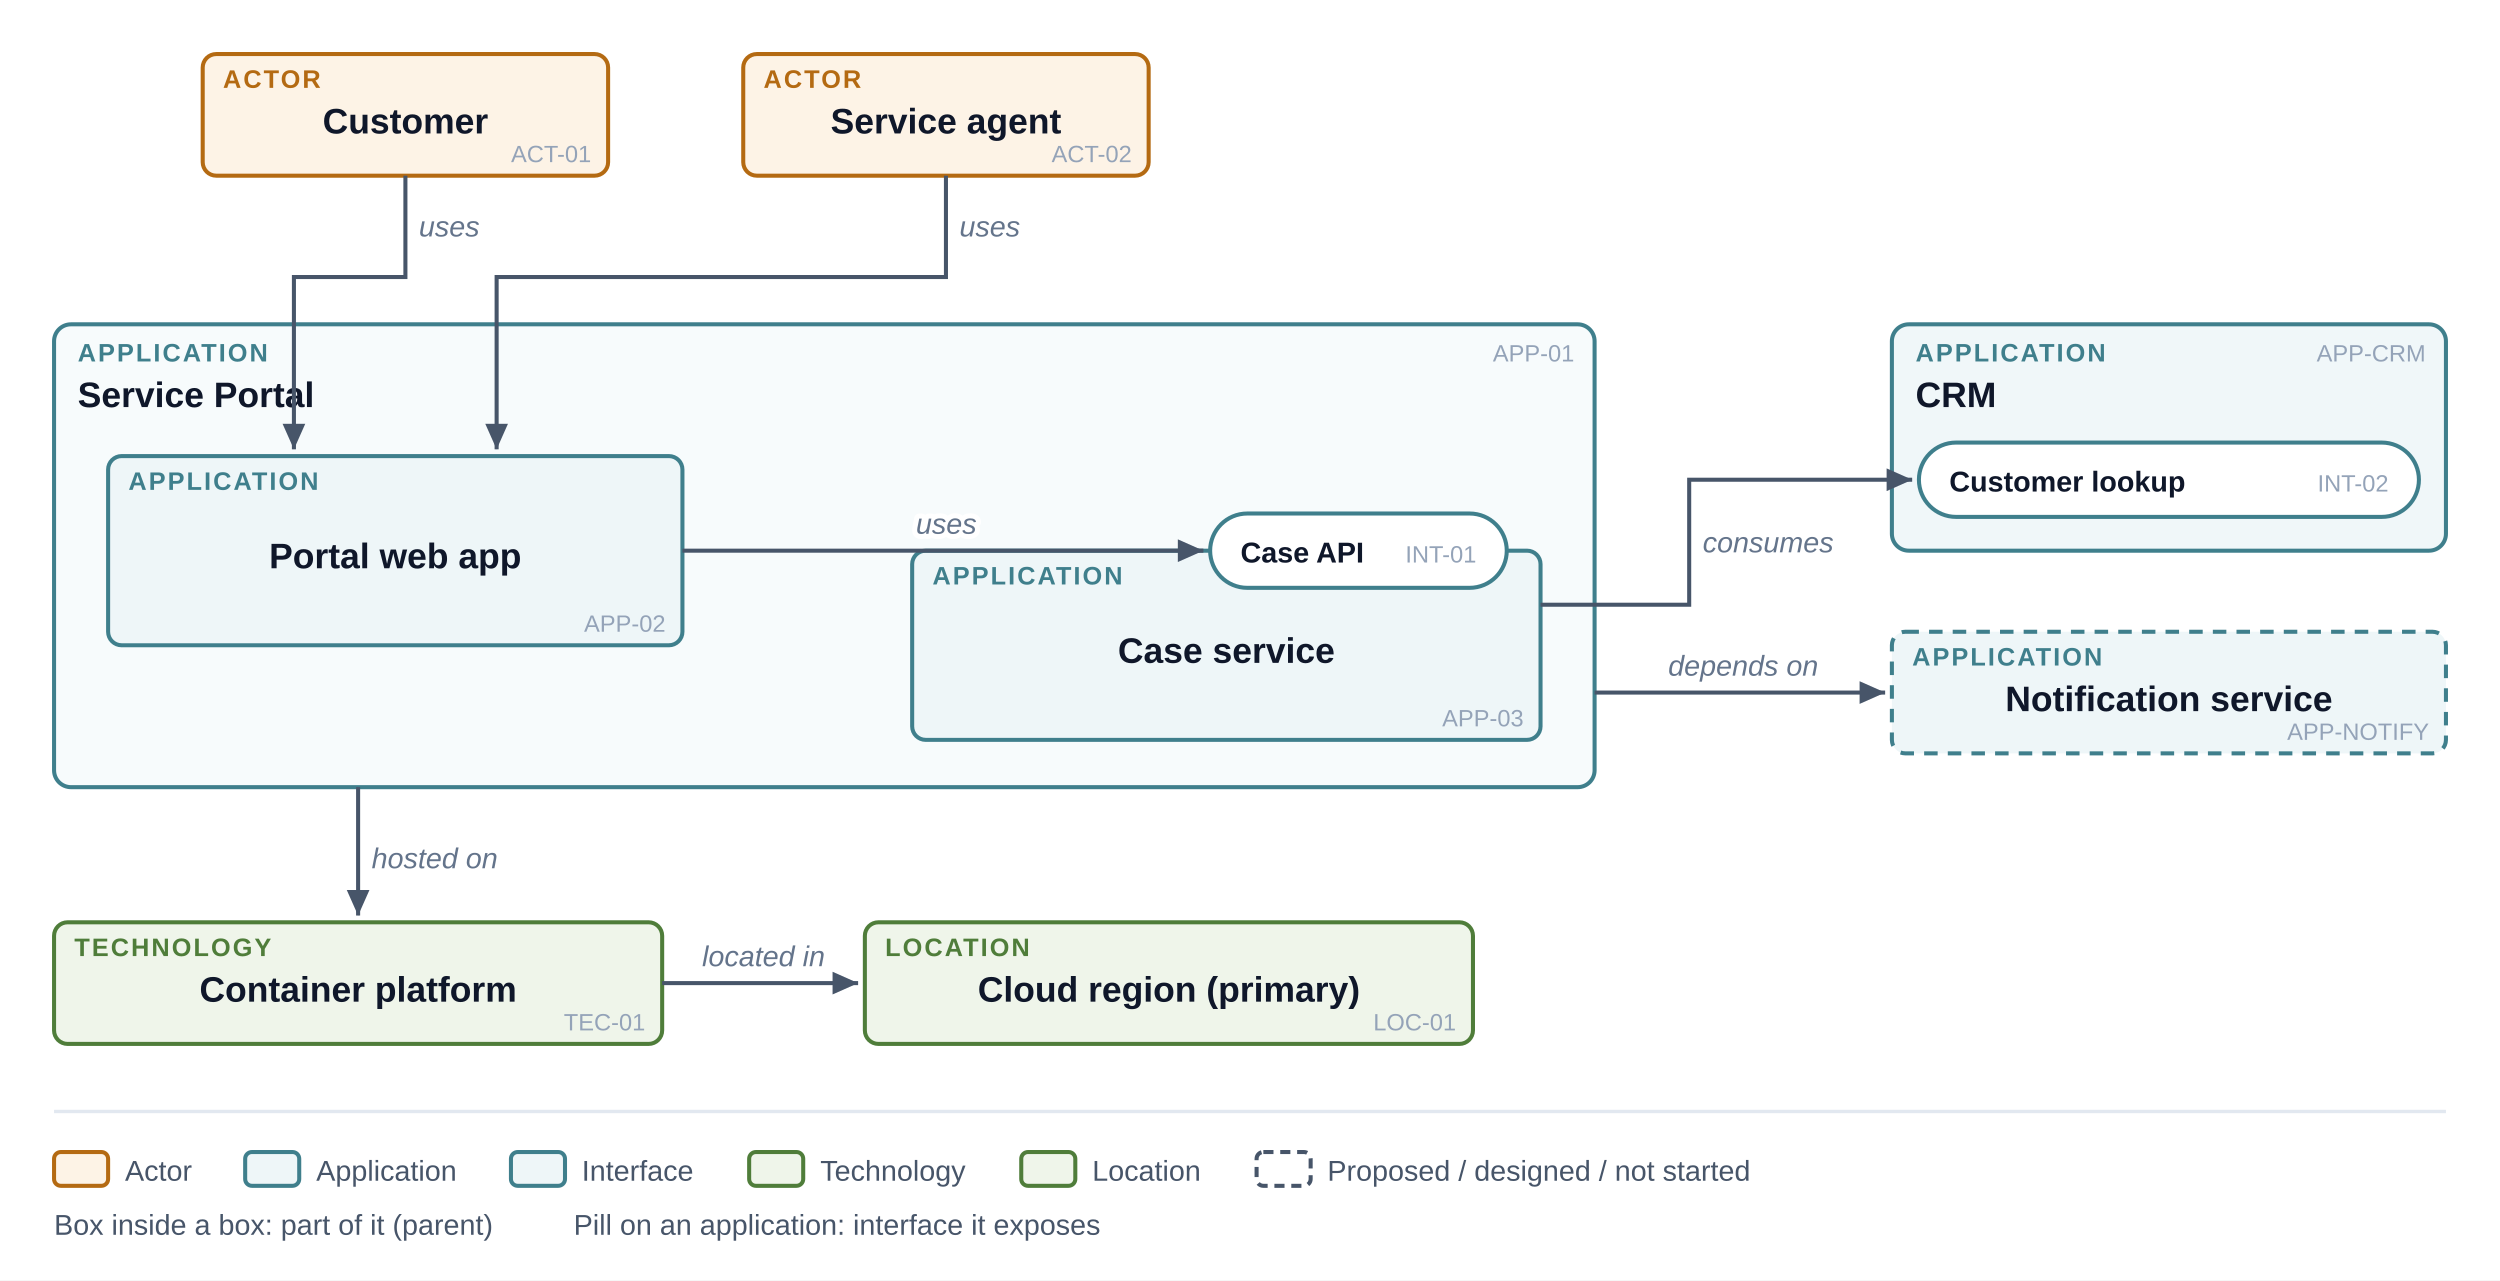
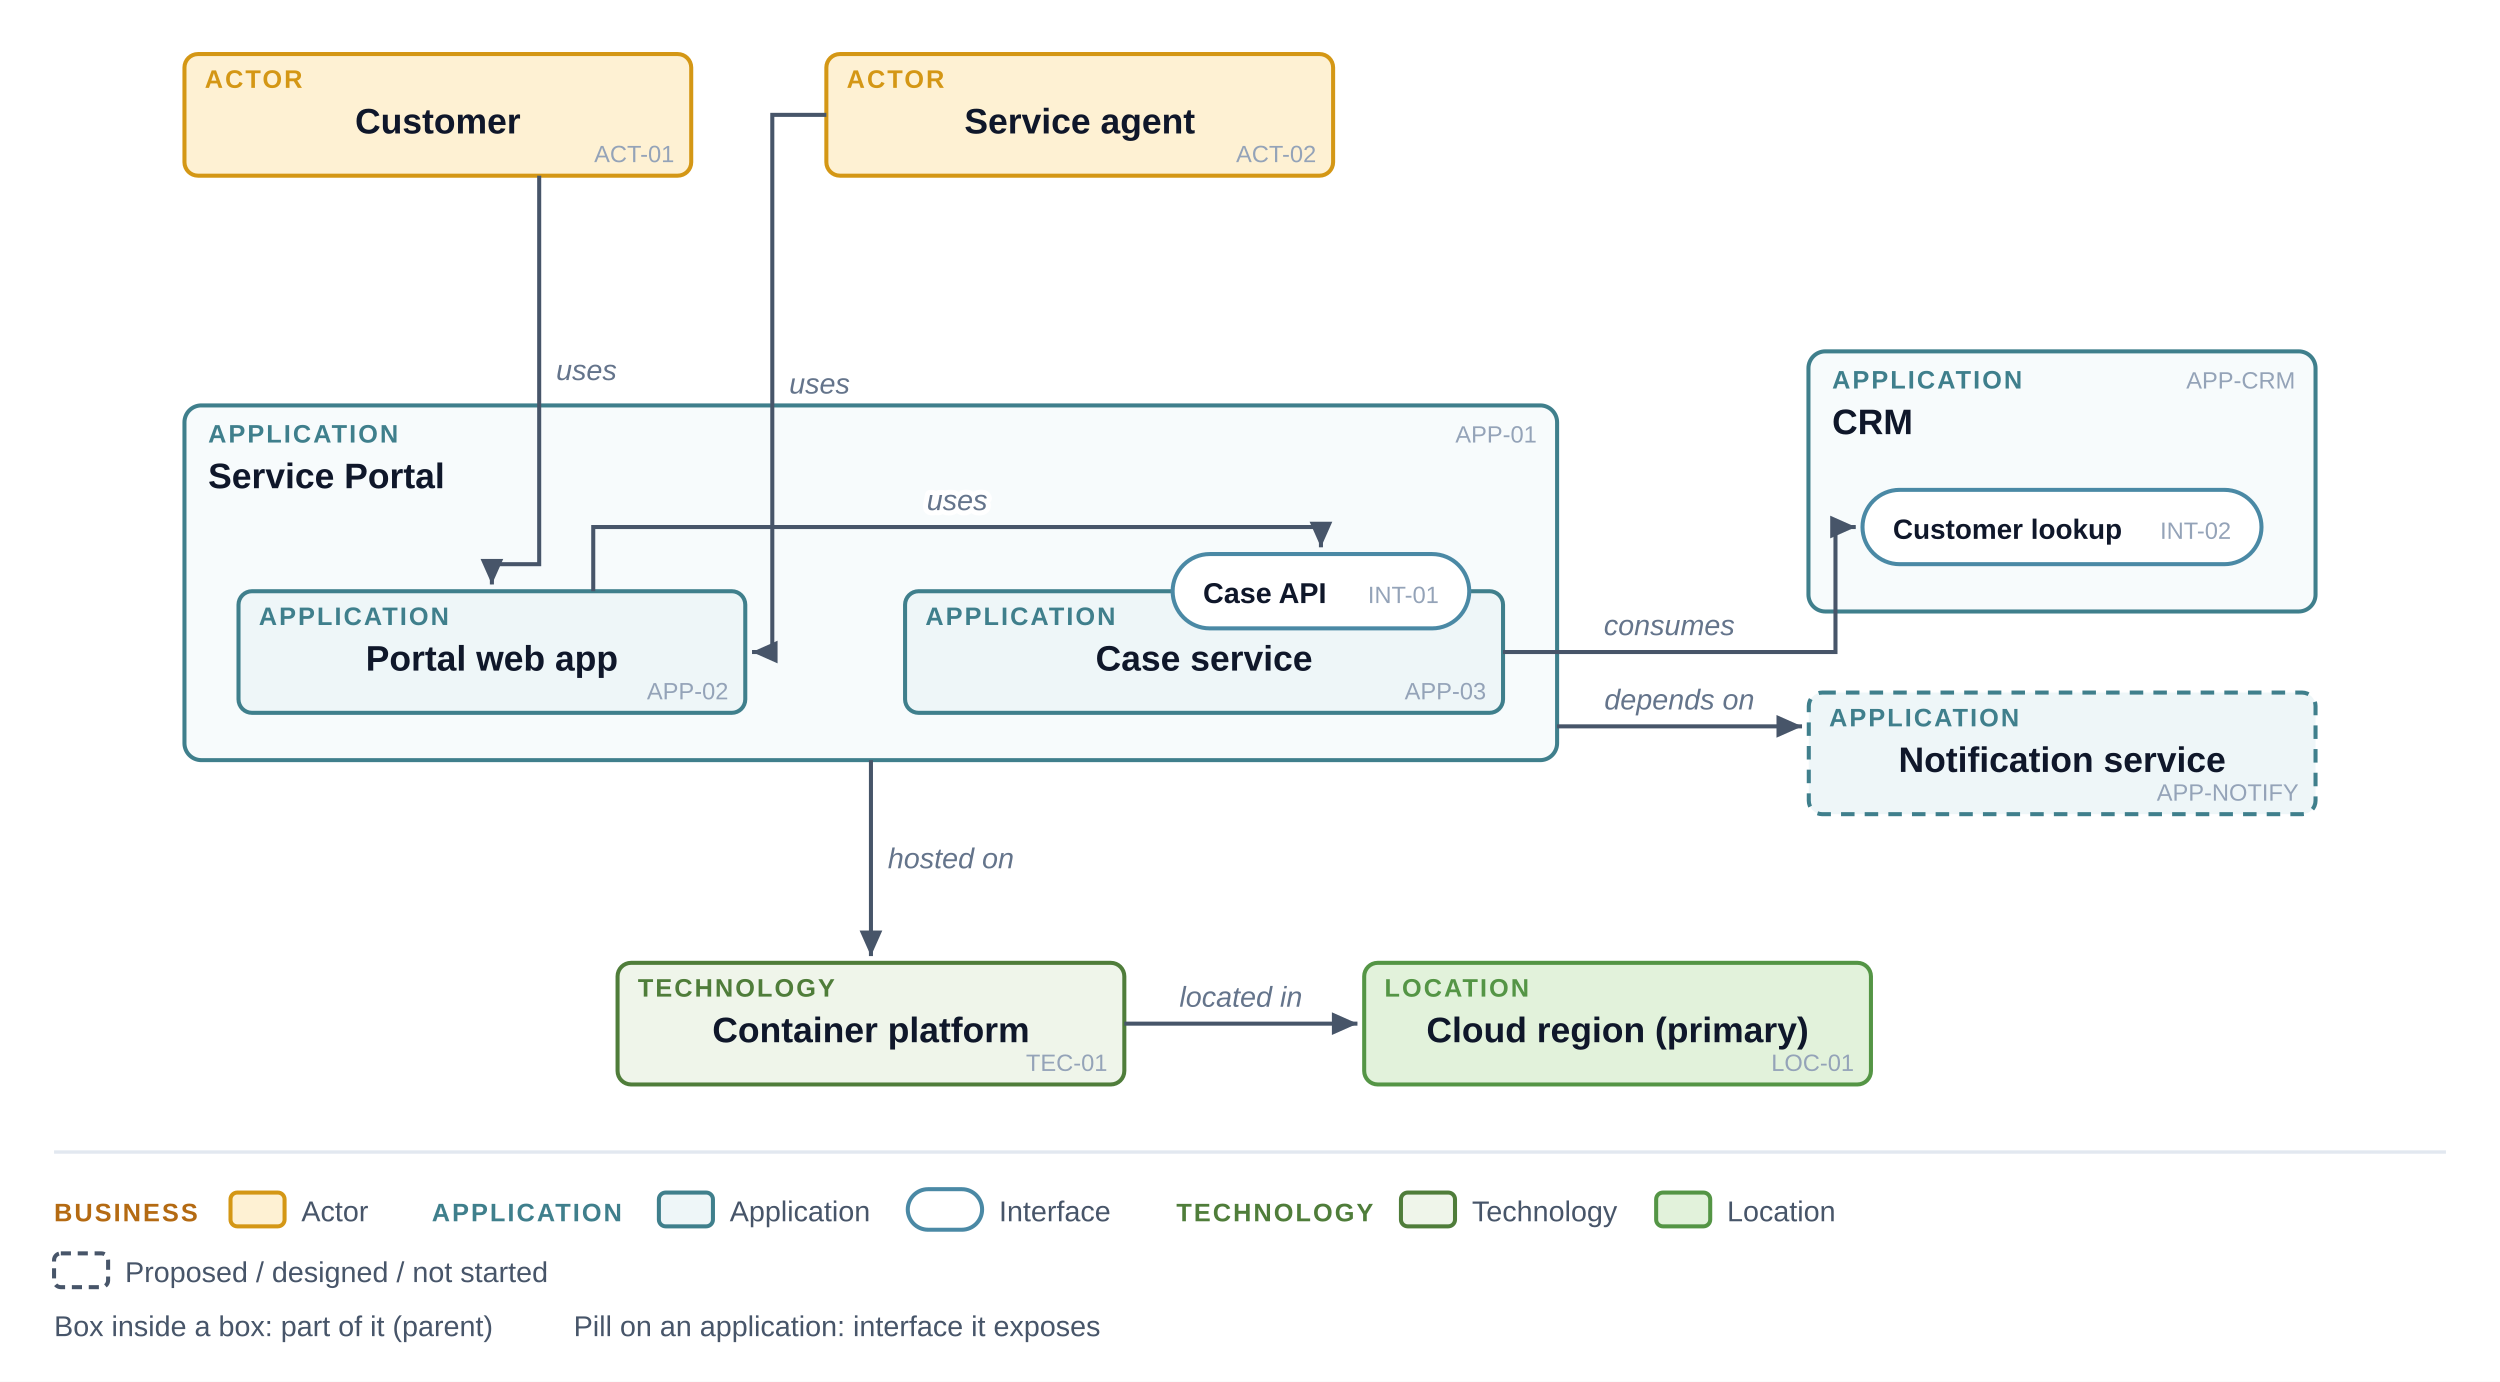
- <svg xmlns="http://www.w3.org/2000/svg" viewBox="0 0 740 379" font-family="-apple-system, 'Helvetica Neue', Arial, sans-serif">
-   <rect x="0" y="0" width="740" height="379" fill="#ffffff" />
+ <svg xmlns="http://www.w3.org/2000/svg" viewBox="0 0 740 409" font-family="-apple-system, 'Helvetica Neue', Arial, sans-serif">
+   <rect x="0" y="0" width="740" height="409" fill="#ffffff" />
  <defs>
    <marker id="arr-acd" viewBox="0 0 10 10" refX="9" refY="5" markerWidth="7" markerHeight="7" orient="auto-start-reverse">
      <path d="M 0 1 L 9 5 L 0 9 z" fill="#475569" />
    </marker>
  </defs>
-   <rect x="60.0" y="16.0" width="120.0" height="36.0" rx="4" fill="#fdf3e6" stroke="#b46a12" stroke-width="1.2" />
-   <text x="66.0" y="26.0" font-size="7.5" fill="#b46a12" font-weight="700" letter-spacing="0.6">ACTOR</text>
-   <text x="120.0" y="39.5" font-size="10.5" fill="#0f172a" text-anchor="middle" font-weight="600">Customer</text>
-   <text x="175.0" y="48.0" font-size="7" fill="#94a3b8" text-anchor="end">ACT-01</text>
-   <rect x="220.0" y="16.0" width="120.0" height="36.0" rx="4" fill="#fdf3e6" stroke="#b46a12" stroke-width="1.2" />
-   <text x="226.0" y="26.0" font-size="7.5" fill="#b46a12" font-weight="700" letter-spacing="0.6">ACTOR</text>
-   <text x="280.0" y="39.5" font-size="10.5" fill="#0f172a" text-anchor="middle" font-weight="600">Service agent</text>
-   <text x="335.0" y="48.0" font-size="7" fill="#94a3b8" text-anchor="end">ACT-02</text>
-   <rect x="16.0" y="96.0" width="456.0" height="137.0" rx="5" fill="#eef6f8" fill-opacity="0.45" stroke="#3f7f8c" stroke-width="1.2" />
-   <text x="23.0" y="107.0" font-size="7.5" fill="#3f7f8c" font-weight="700" letter-spacing="0.6">APPLICATION</text>
-   <text x="466.0" y="107.0" font-size="7" fill="#94a3b8" text-anchor="end">APP-01</text>
-   <text x="23.0" y="120.5" font-size="10.5" fill="#0f172a" font-weight="600">Service Portal</text>
-   <rect x="32.0" y="135.0" width="170.0" height="56.0" rx="4" fill="#eef6f8" stroke="#3f7f8c" stroke-width="1.2" />
-   <text x="38.0" y="145.0" font-size="7.5" fill="#3f7f8c" font-weight="700" letter-spacing="0.6">APPLICATION</text>
-   <text x="117.0" y="168.2" font-size="10.5" fill="#0f172a" text-anchor="middle" font-weight="600">Portal web app</text>
-   <text x="197.0" y="187.0" font-size="7" fill="#94a3b8" text-anchor="end">APP-02</text>
-   <rect x="270.0" y="163.0" width="186.0" height="56.0" rx="4" fill="#eef6f8" stroke="#3f7f8c" stroke-width="1.2" />
-   <text x="276.0" y="173.0" font-size="7.5" fill="#3f7f8c" font-weight="700" letter-spacing="0.6">APPLICATION</text>
-   <text x="363.0" y="196.2" font-size="10.5" fill="#0f172a" text-anchor="middle" font-weight="600">Case service</text>
-   <text x="451.0" y="215.0" font-size="7" fill="#94a3b8" text-anchor="end">APP-03</text>
-   <rect x="358.2" y="152.0" width="87.8" height="22.0" rx="11" fill="#ffffff" stroke="#3f7f8c" stroke-width="1.2" />
-   <text x="367.2" y="166.5" font-size="8.5" fill="#0f172a" font-weight="600">Case API</text>
-   <text x="437.0" y="166.5" font-size="7" fill="#94a3b8" text-anchor="end">INT-01</text>
-   <polyline points="120.0,52.0 120.0,82.0 87.0,82.0 87.0,133.0" fill="none" stroke="#475569" stroke-width="1.2" marker-end="url(#arr-acd)" />
-   <text x="124.0" y="70.0" font-size="8.5" fill="#64748b" font-style="italic" stroke="#ffffff" stroke-width="3" stroke-linejoin="round" paint-order="stroke">uses</text>
-   <polyline points="280.0,52.0 280.0,82.0 147.0,82.0 147.0,133.0" fill="none" stroke="#475569" stroke-width="1.2" marker-end="url(#arr-acd)" />
-   <text x="284.0" y="70.0" font-size="8.5" fill="#64748b" font-style="italic" stroke="#ffffff" stroke-width="3" stroke-linejoin="round" paint-order="stroke">uses</text>
-   <polyline points="202.0,163.0 356.2,163.0" fill="none" stroke="#475569" stroke-width="1.2" marker-end="url(#arr-acd)" />
-   <text x="280.1" y="158.0" font-size="8.5" fill="#64748b" text-anchor="middle" font-style="italic" stroke="#ffffff" stroke-width="3" stroke-linejoin="round" paint-order="stroke">uses</text>
-   <rect x="560.0" y="96.0" width="164.0" height="67.0" rx="5" fill="#eef6f8" fill-opacity="0.9" stroke="#3f7f8c" stroke-width="1.2" />
-   <text x="567.0" y="107.0" font-size="7.5" fill="#3f7f8c" font-weight="700" letter-spacing="0.6">APPLICATION</text>
-   <text x="718.0" y="107.0" font-size="7" fill="#94a3b8" text-anchor="end">APP-CRM</text>
-   <text x="567.0" y="120.5" font-size="10.5" fill="#0f172a" font-weight="600">CRM</text>
-   <rect x="568.0" y="131.0" width="148.0" height="22.0" rx="11" fill="#ffffff" stroke="#3f7f8c" stroke-width="1.2" />
-   <text x="577.0" y="145.5" font-size="8.5" fill="#0f172a" font-weight="600">Customer lookup</text>
-   <text x="707.0" y="145.5" font-size="7" fill="#94a3b8" text-anchor="end">INT-02</text>
-   <polyline points="456.0,179.0 500.0,179.0 500.0,142.0 566.0,142.0" fill="none" stroke="#475569" stroke-width="1.2" marker-end="url(#arr-acd)" />
-   <text x="504.0" y="163.5" font-size="8.5" fill="#64748b" font-style="italic" stroke="#ffffff" stroke-width="3" stroke-linejoin="round" paint-order="stroke">consumes</text>
-   <rect x="560.0" y="187.0" width="164.0" height="36.0" rx="4" fill="#eef6f8" stroke="#3f7f8c" stroke-width="1.2" stroke-dasharray="4 3" />
-   <text x="566.0" y="197.0" font-size="7.5" fill="#3f7f8c" font-weight="700" letter-spacing="0.6">APPLICATION</text>
-   <text x="642.0" y="210.5" font-size="10.5" fill="#0f172a" text-anchor="middle" font-weight="600">Notification service</text>
-   <text x="719.0" y="219.0" font-size="7" fill="#94a3b8" text-anchor="end">APP-NOTIFY</text>
-   <polyline points="472.0,205.0 558.0,205.0" fill="none" stroke="#475569" stroke-width="1.2" marker-end="url(#arr-acd)" />
-   <text x="516.0" y="200.0" font-size="8.5" fill="#64748b" text-anchor="middle" font-style="italic" stroke="#ffffff" stroke-width="3" stroke-linejoin="round" paint-order="stroke">depends on</text>
-   <rect x="16.0" y="273.0" width="180.0" height="36.0" rx="4" fill="#eff5ea" stroke="#4f7d3a" stroke-width="1.2" />
-   <text x="22.0" y="283.0" font-size="7.5" fill="#4f7d3a" font-weight="700" letter-spacing="0.6">TECHNOLOGY</text>
-   <text x="106.0" y="296.5" font-size="10.5" fill="#0f172a" text-anchor="middle" font-weight="600">Container platform</text>
-   <text x="191.0" y="305.0" font-size="7" fill="#94a3b8" text-anchor="end">TEC-01</text>
-   <polyline points="106.0,233.0 106.0,271.0" fill="none" stroke="#475569" stroke-width="1.2" marker-end="url(#arr-acd)" />
-   <text x="110.0" y="257.0" font-size="8.5" fill="#64748b" font-style="italic" stroke="#ffffff" stroke-width="3" stroke-linejoin="round" paint-order="stroke">hosted on</text>
-   <rect x="256.0" y="273.0" width="180.0" height="36.0" rx="4" fill="#eff5ea" stroke="#4f7d3a" stroke-width="1.2" />
-   <text x="262.0" y="283.0" font-size="7.5" fill="#4f7d3a" font-weight="700" letter-spacing="0.6">LOCATION</text>
-   <text x="346.0" y="296.5" font-size="10.5" fill="#0f172a" text-anchor="middle" font-weight="600">Cloud region (primary)</text>
-   <text x="431.0" y="305.0" font-size="7" fill="#94a3b8" text-anchor="end">LOC-01</text>
-   <polyline points="196.0,291.0 254.0,291.0" fill="none" stroke="#475569" stroke-width="1.2" marker-end="url(#arr-acd)" />
-   <text x="226.0" y="286.0" font-size="8.5" fill="#64748b" text-anchor="middle" font-style="italic" stroke="#ffffff" stroke-width="3" stroke-linejoin="round" paint-order="stroke">located in</text>
-   <line x1="16" y1="329.0" x2="724" y2="329.0" stroke="#e2e8f0" stroke-width="1" />
-   <rect x="16" y="341.0" width="16" height="10" rx="2" fill="#fdf3e6" stroke="#b46a12" stroke-width="1.2" />
-   <text x="37.0" y="349.5" font-size="8.5" fill="#475569">Actor</text>
-   <rect x="72.57" y="341.0" width="16" height="10" rx="2" fill="#eef6f8" stroke="#3f7f8c" stroke-width="1.2" />
-   <text x="93.6" y="349.5" font-size="8.5" fill="#475569">Application</text>
-   <rect x="151.24" y="341.0" width="16" height="10" rx="2" fill="#eef6f8" stroke="#3f7f8c" stroke-width="1.2" />
-   <text x="172.2" y="349.5" font-size="8.5" fill="#475569">Interface</text>
-   <rect x="221.75" y="341.0" width="16" height="10" rx="2" fill="#eff5ea" stroke="#4f7d3a" stroke-width="1.2" />
-   <text x="242.8" y="349.5" font-size="8.5" fill="#475569">Technology</text>
-   <rect x="302.29" y="341.0" width="16" height="10" rx="2" fill="#eff5ea" stroke="#4f7d3a" stroke-width="1.2" />
-   <text x="323.3" y="349.5" font-size="8.5" fill="#475569">Location</text>
-   <rect x="371.95" y="341.0" width="16" height="10" rx="2" fill="#ffffff" stroke="#475569" stroke-width="1.2" stroke-dasharray="3 2" />
-   <text x="392.9" y="349.5" font-size="8.5" fill="#475569">Proposed / designed / not started</text>
-   <text x="16.0" y="365.5" font-size="8.5" fill="#475569">Box inside a box: part of it (parent)</text>
-   <text x="169.8" y="365.5" font-size="8.5" fill="#475569">Pill on an application: interface it exposes</text>
+   <rect x="54.6" y="120.0" width="406.3" height="105.0" rx="5" fill="#eef6f8" fill-opacity="0.45" stroke="#3f7f8c" stroke-width="1.2" />
+   <text x="61.6" y="131.0" font-size="7.5" fill="#3f7f8c" font-weight="700" letter-spacing="0.6">APPLICATION</text>
+   <text x="454.9" y="131.0" font-size="7" fill="#94a3b8" text-anchor="end">APP-01</text>
+   <text x="61.6" y="144.5" font-size="10.5" fill="#0f172a" font-weight="600">Service Portal</text>
+   <rect x="535.3" y="104.0" width="150.1" height="77.0" rx="5" fill="#eef6f8" fill-opacity="0.45" stroke="#3f7f8c" stroke-width="1.2" />
+   <text x="542.3" y="115.0" font-size="7.5" fill="#3f7f8c" font-weight="700" letter-spacing="0.6">APPLICATION</text>
+   <text x="679.4" y="115.0" font-size="7" fill="#94a3b8" text-anchor="end">APP-CRM</text>
+   <text x="542.3" y="128.5" font-size="10.5" fill="#0f172a" font-weight="600">CRM</text>
+   <rect x="54.6" y="16.0" width="150.0" height="36.0" rx="4" fill="#fef1d3" stroke="#d49715" stroke-width="1.2" />
+   <text x="60.6" y="26.0" font-size="7.5" fill="#d49715" font-weight="700" letter-spacing="0.6">ACTOR</text>
+   <text x="129.6" y="39.5" font-size="10.5" fill="#0f172a" text-anchor="middle" font-weight="600">Customer</text>
+   <text x="199.6" y="48.0" font-size="7" fill="#94a3b8" text-anchor="end">ACT-01</text>
+   <rect x="244.6" y="16.0" width="150.0" height="36.0" rx="4" fill="#fef1d3" stroke="#d49715" stroke-width="1.2" />
+   <text x="250.6" y="26.0" font-size="7.5" fill="#d49715" font-weight="700" letter-spacing="0.6">ACTOR</text>
+   <text x="319.6" y="39.5" font-size="10.5" fill="#0f172a" text-anchor="middle" font-weight="600">Service agent</text>
+   <text x="389.6" y="48.0" font-size="7" fill="#94a3b8" text-anchor="end">ACT-02</text>
+   <rect x="70.6" y="175.0" width="150.0" height="36.0" rx="4" fill="#eef6f8" stroke="#3f7f8c" stroke-width="1.2" />
+   <text x="76.6" y="185.0" font-size="7.5" fill="#3f7f8c" font-weight="700" letter-spacing="0.6">APPLICATION</text>
+   <text x="145.6" y="198.5" font-size="10.5" fill="#0f172a" text-anchor="middle" font-weight="600">Portal web app</text>
+   <text x="215.6" y="207.0" font-size="7" fill="#94a3b8" text-anchor="end">APP-02</text>
+   <rect x="267.9" y="175.0" width="177.0" height="36.0" rx="4" fill="#eef6f8" stroke="#3f7f8c" stroke-width="1.2" />
+   <text x="273.9" y="185.0" font-size="7.5" fill="#3f7f8c" font-weight="700" letter-spacing="0.6">APPLICATION</text>
+   <text x="356.4" y="198.5" font-size="10.5" fill="#0f172a" text-anchor="middle" font-weight="600">Case service</text>
+   <text x="439.9" y="207.0" font-size="7" fill="#94a3b8" text-anchor="end">APP-03</text>
+   <rect x="551.3" y="145.0" width="118.1" height="22.0" rx="11" fill="#ffffff" stroke="#4a89a5" stroke-width="1.2" />
+   <text x="560.3" y="159.5" font-size="8.25" fill="#0f172a" font-weight="600">Customer lookup</text>
+   <text x="660.4" y="159.5" font-size="7" fill="#94a3b8" text-anchor="end">INT-02</text>
+   <rect x="535.4" y="205.0" width="150.0" height="36.0" rx="4" fill="#eef6f8" stroke="#3f7f8c" stroke-width="1.2" stroke-dasharray="4 3" />
+   <text x="541.4" y="215.0" font-size="7.5" fill="#3f7f8c" font-weight="700" letter-spacing="0.6">APPLICATION</text>
+   <text x="610.4" y="228.5" font-size="10.5" fill="#0f172a" text-anchor="middle" font-weight="600">Notification service</text>
+   <text x="680.4" y="237.0" font-size="7" fill="#94a3b8" text-anchor="end">APP-NOTIFY</text>
+   <rect x="182.8" y="285.0" width="150.0" height="36.0" rx="4" fill="#eff5ea" stroke="#4f7d3a" stroke-width="1.2" />
+   <text x="188.8" y="295.0" font-size="7.5" fill="#4f7d3a" font-weight="700" letter-spacing="0.6">TECHNOLOGY</text>
+   <text x="257.8" y="308.5" font-size="10.5" fill="#0f172a" text-anchor="middle" font-weight="600">Container platform</text>
+   <text x="327.8" y="317.0" font-size="7" fill="#94a3b8" text-anchor="end">TEC-01</text>
+   <rect x="403.8" y="285.0" width="150.0" height="36.0" rx="4" fill="#e2f2db" stroke="#549545" stroke-width="1.2" />
+   <text x="409.8" y="295.0" font-size="7.5" fill="#549545" font-weight="700" letter-spacing="0.6">LOCATION</text>
+   <text x="478.8" y="308.5" font-size="10.5" fill="#0f172a" text-anchor="middle" font-weight="600">Cloud region (primary)</text>
+   <text x="548.8" y="317.0" font-size="7" fill="#94a3b8" text-anchor="end">LOC-01</text>
+   <rect x="347.1" y="164.0" width="87.8" height="22.0" rx="11" fill="#ffffff" stroke="#4a89a5" stroke-width="1.2" />
+   <text x="356.1" y="178.5" font-size="8.5" fill="#0f172a" font-weight="600">Case API</text>
+   <text x="425.9" y="178.5" font-size="7" fill="#94a3b8" text-anchor="end">INT-01</text>
+   <polyline points="159.6,52.0 159.6,167.0 145.6,167.0 145.6,173.0" fill="none" stroke="#475569" stroke-width="1.2" marker-end="url(#arr-acd)" />
+   <text x="164.6" y="112.5" font-size="8.5" fill="#64748b" font-style="italic" stroke="#ffffff" stroke-width="3" stroke-linejoin="round" paint-order="stroke">uses</text>
+   <polyline points="244.6,34.0 228.6,34.0 228.6,193.0 222.6,193.0" fill="none" stroke="#475569" stroke-width="1.2" marker-end="url(#arr-acd)" />
+   <text x="233.6" y="116.5" font-size="8.5" fill="#64748b" font-style="italic" stroke="#ffffff" stroke-width="3" stroke-linejoin="round" paint-order="stroke">uses</text>
+   <polyline points="175.6,175.0 175.6,156.0 391.0,156.0 391.0,162.0" fill="none" stroke="#475569" stroke-width="1.2" marker-end="url(#arr-acd)" />
+   <text x="283.3" y="151.0" font-size="8.5" fill="#64748b" text-anchor="middle" font-style="italic" stroke="#ffffff" stroke-width="3" stroke-linejoin="round" paint-order="stroke">uses</text>
+   <polyline points="444.9,193.0 543.3,193.0 543.3,156.0 549.3,156.0" fill="none" stroke="#475569" stroke-width="1.2" marker-end="url(#arr-acd)" />
+   <text x="494.1" y="188.0" font-size="8.5" fill="#64748b" text-anchor="middle" font-style="italic" stroke="#ffffff" stroke-width="3" stroke-linejoin="round" paint-order="stroke">consumes</text>
+   <polyline points="460.9,215.0 533.4,215.0" fill="none" stroke="#475569" stroke-width="1.2" marker-end="url(#arr-acd)" />
+   <text x="497.1" y="210.0" font-size="8.5" fill="#64748b" text-anchor="middle" font-style="italic" stroke="#ffffff" stroke-width="3" stroke-linejoin="round" paint-order="stroke">depends on</text>
+   <polyline points="257.8,225.0 257.8,283.0" fill="none" stroke="#475569" stroke-width="1.2" marker-end="url(#arr-acd)" />
+   <text x="262.8" y="257.0" font-size="8.5" fill="#64748b" font-style="italic" stroke="#ffffff" stroke-width="3" stroke-linejoin="round" paint-order="stroke">hosted on</text>
+   <polyline points="332.8,303.0 401.8,303.0" fill="none" stroke="#475569" stroke-width="1.2" marker-end="url(#arr-acd)" />
+   <text x="367.3" y="298.0" font-size="8.5" fill="#64748b" text-anchor="middle" font-style="italic" stroke="#ffffff" stroke-width="3" stroke-linejoin="round" paint-order="stroke">located in</text>
+   <line x1="16" y1="341.0" x2="724" y2="341.0" stroke="#e2e8f0" stroke-width="1" />
+   <text x="16.0" y="361.5" font-size="7.5" fill="#b46a12" font-weight="700" letter-spacing="0.6">BUSINESS</text>
+   <rect x="68.232" y="353.0" width="16" height="10" rx="2" fill="#fef1d3" stroke="#d49715" stroke-width="1.2" />
+   <text x="89.2" y="361.5" font-size="8.5" fill="#475569">Actor</text>
+   <text x="127.8" y="361.5" font-size="7.5" fill="#3f7f8c" font-weight="700" letter-spacing="0.6">APPLICATION</text>
+   <rect x="195.031" y="353.0" width="16" height="10" rx="2" fill="#eef6f8" stroke="#3f7f8c" stroke-width="1.2" />
+   <text x="216.0" y="361.5" font-size="8.5" fill="#475569">Application</text>
+   <rect x="268.701" y="352.0" width="22" height="12" rx="6" fill="#ffffff" stroke="#4a89a5" stroke-width="1.2" />
+   <text x="295.7" y="361.5" font-size="8.5" fill="#475569">Interface</text>
+   <text x="348.2" y="361.5" font-size="7.5" fill="#4f7d3a" font-weight="700" letter-spacing="0.6">TECHNOLOGY</text>
+   <rect x="414.681" y="353.0" width="16" height="10" rx="2" fill="#eff5ea" stroke="#4f7d3a" stroke-width="1.2" />
+   <text x="435.7" y="361.5" font-size="8.5" fill="#475569">Technology</text>
+   <rect x="490.221" y="353.0" width="16" height="10" rx="2" fill="#e2f2db" stroke="#549545" stroke-width="1.2" />
+   <text x="511.2" y="361.5" font-size="8.5" fill="#475569">Location</text>
+   <rect x="16" y="371.0" width="16" height="10" rx="2" fill="#ffffff" stroke="#475569" stroke-width="1.2" stroke-dasharray="3 2" />
+   <text x="37.0" y="379.5" font-size="8.5" fill="#475569">Proposed / designed / not started</text>
+   <text x="16.0" y="395.5" font-size="8.5" fill="#475569">Box inside a box: part of it (parent)</text>
+   <text x="169.8" y="395.5" font-size="8.5" fill="#475569">Pill on an application: interface it exposes</text>
</svg>
